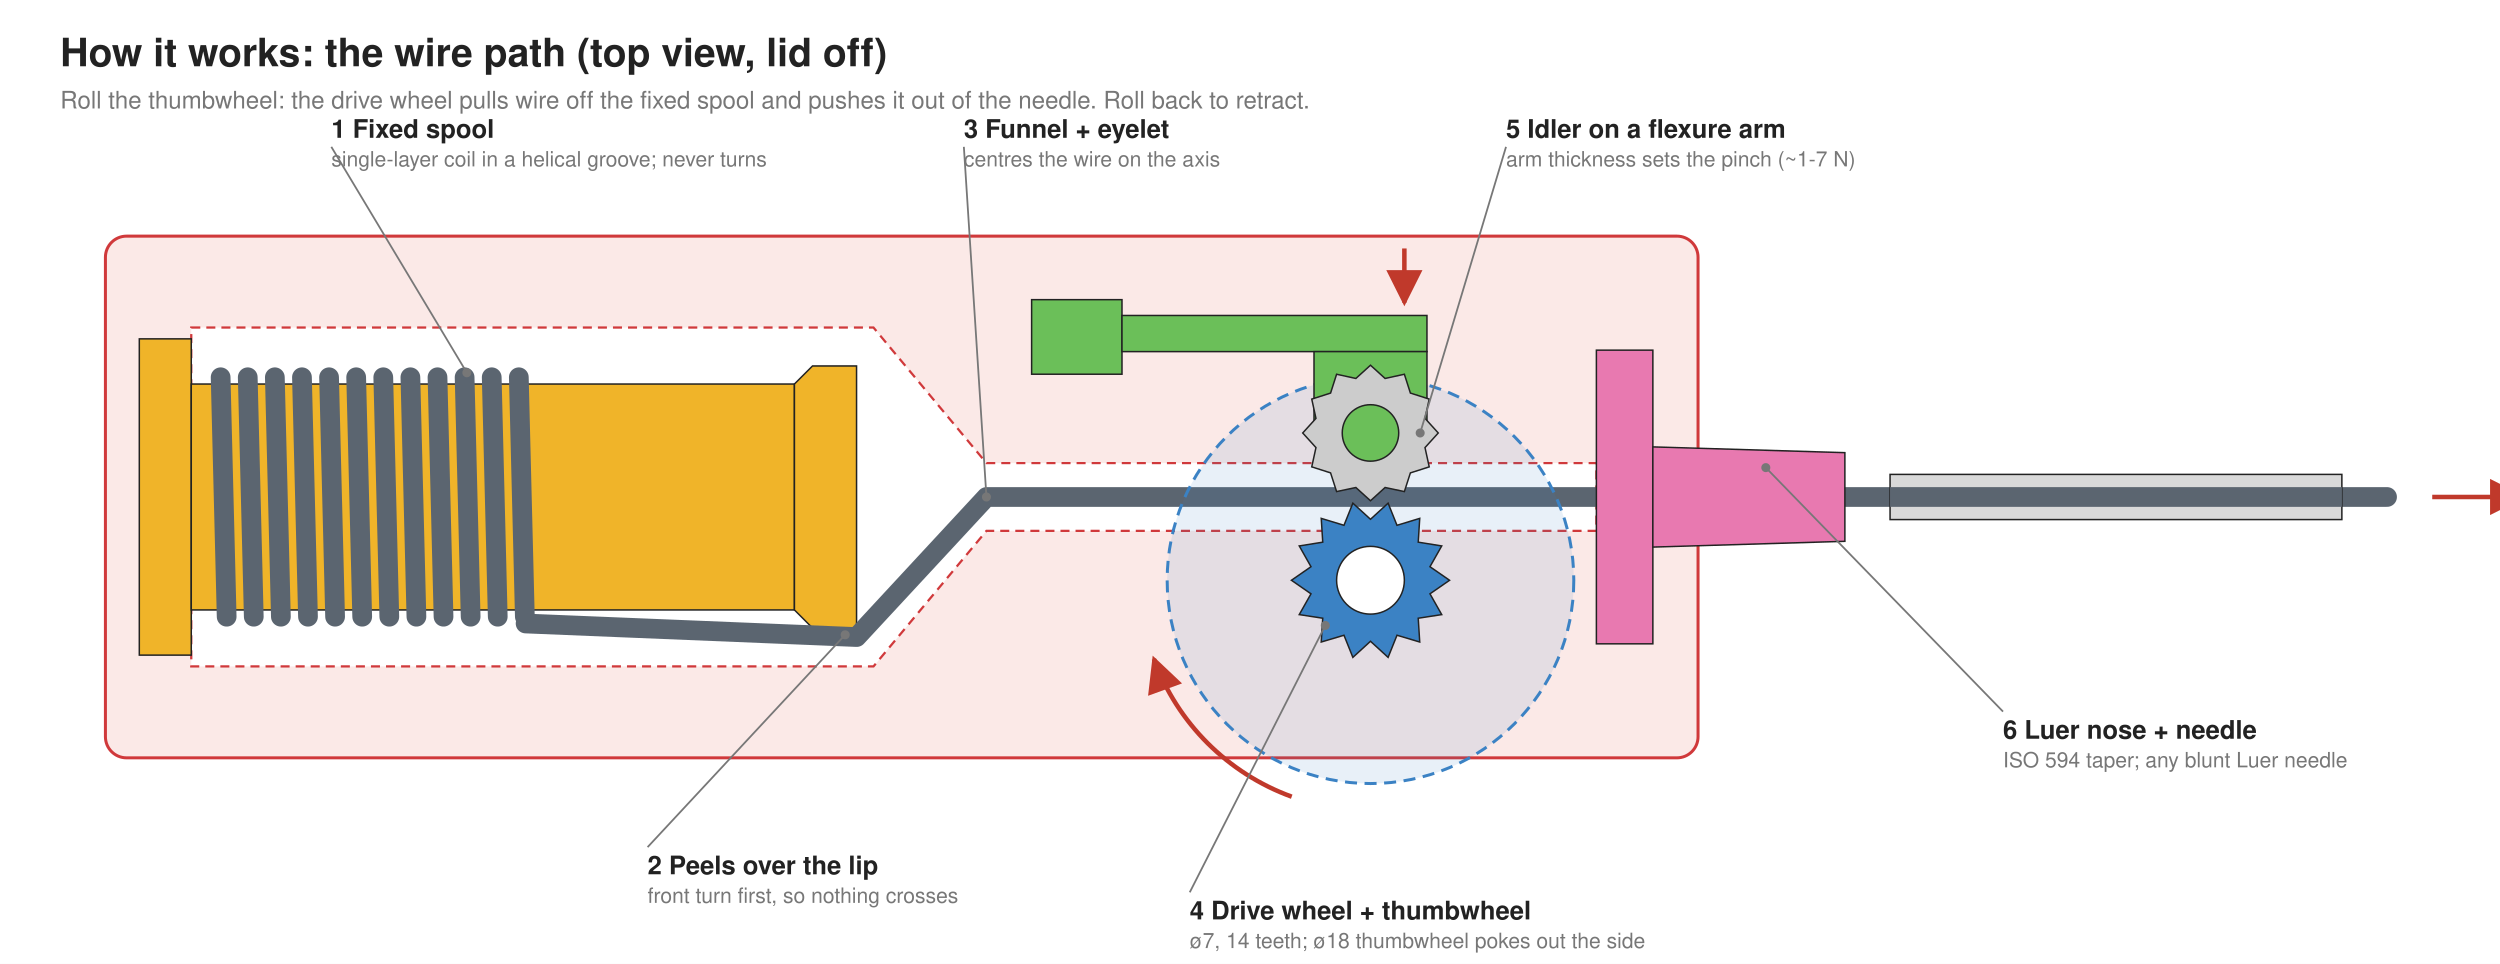
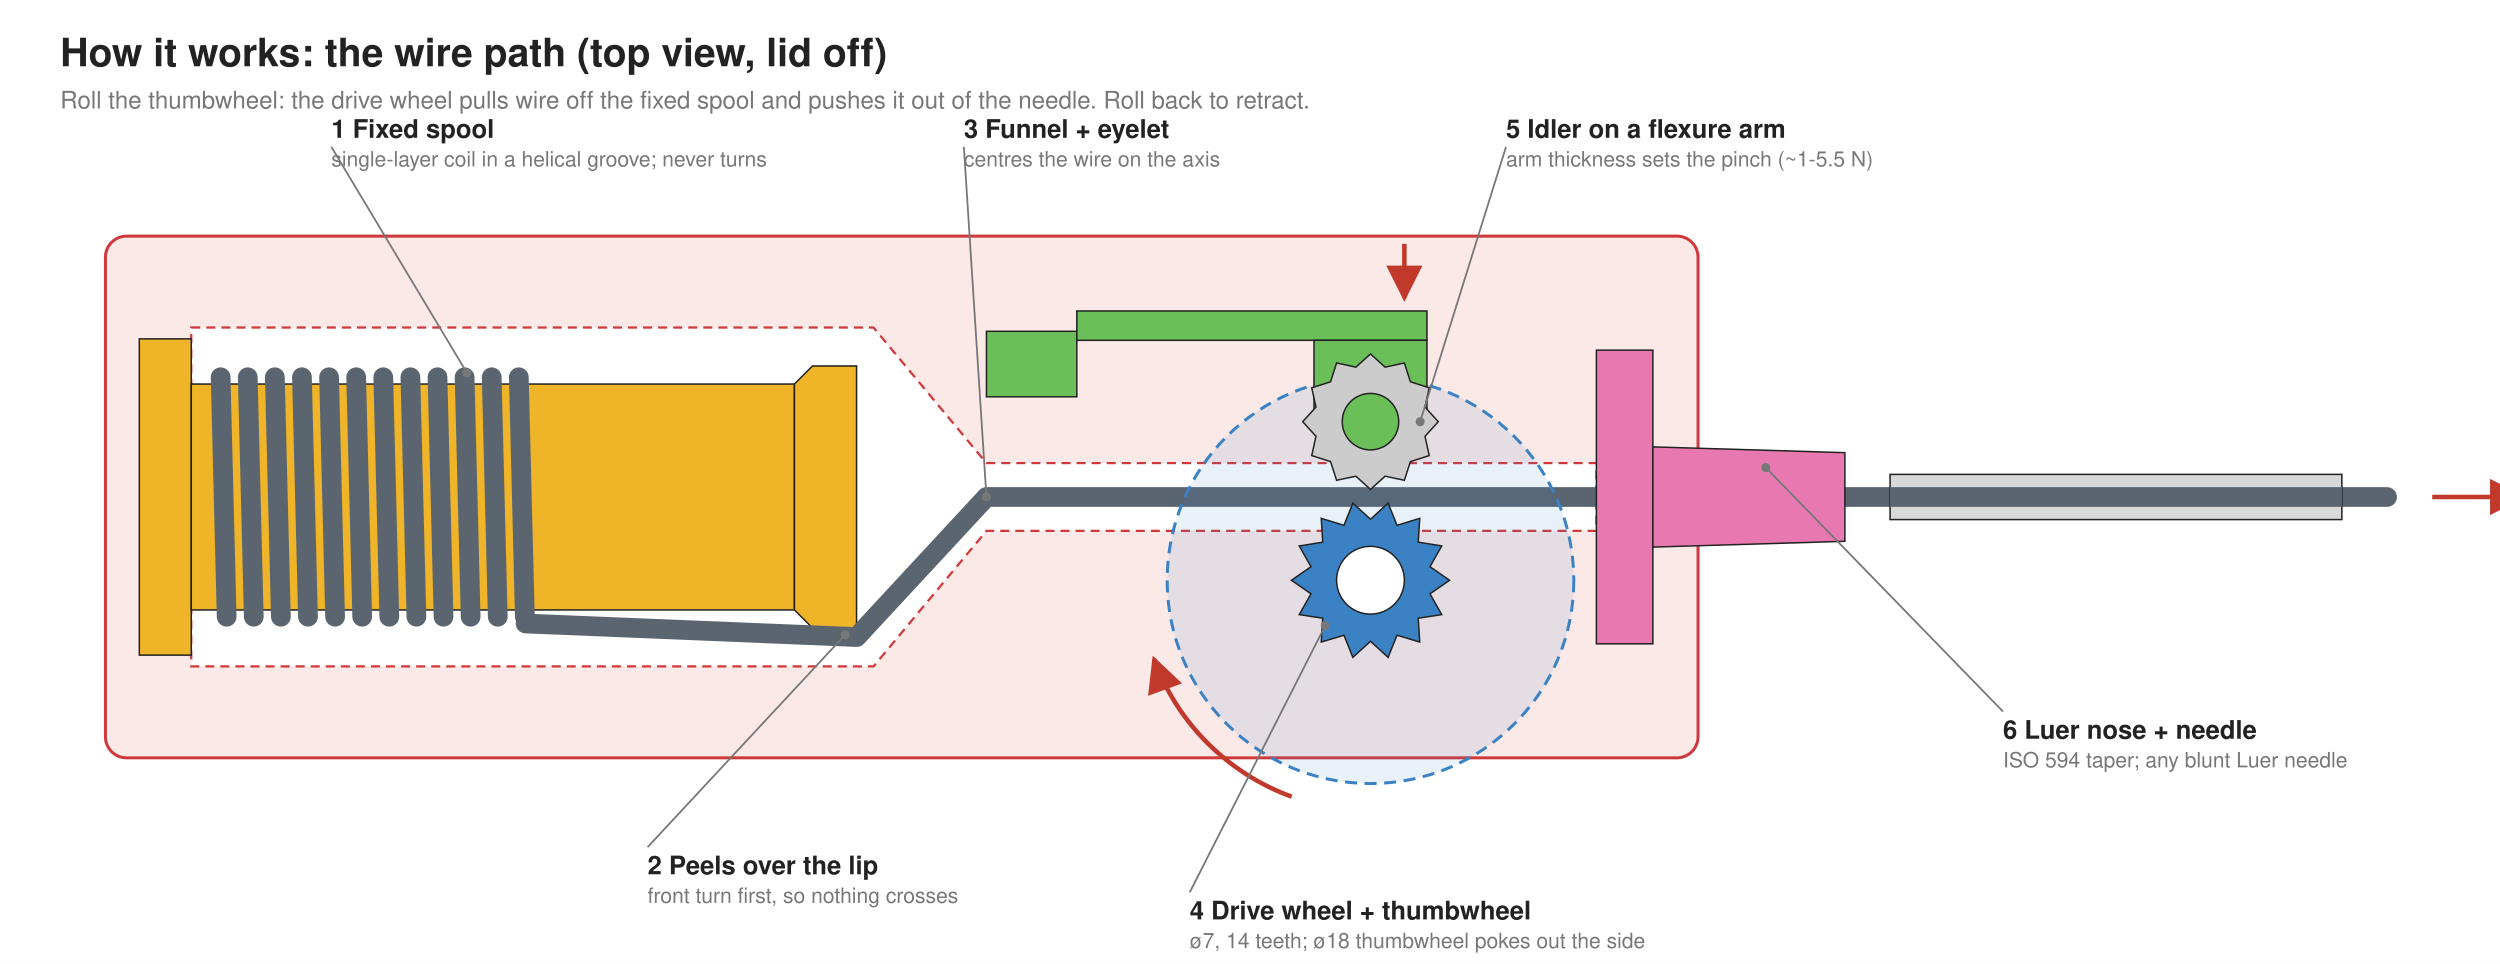
<svg xmlns="http://www.w3.org/2000/svg" width="1660" height="640" viewBox="0 0 1660 640">
  <defs>
    <marker id="a" viewBox="0 0 10 10" refX="9" refY="5" markerWidth="7" markerHeight="7" orient="auto-start-reverse">
      <path d="M0,0 L10,5 L0,10 z" fill="#222" />
    </marker>
    <marker id="r" viewBox="0 0 10 10" refX="9" refY="5" markerWidth="8" markerHeight="8" orient="auto-start-reverse">
      <path d="M0,0 L10,5 L0,10 z" fill="#c0392b" />
    </marker>
  </defs>
  <rect width="1660" height="640" fill="white" />
  <text x="40" y="44" font-family="Helvetica, Arial, sans-serif" font-size="26" font-weight="bold" fill="#222">How it works: the wire path (top view, lid off)</text>
  <text x="40" y="72" font-family="Helvetica, Arial, sans-serif" font-size="16" fill="#777">Roll the thumbwheel: the drive wheel pulls wire off the fixed spool and pushes it out of the needle. Roll back to retract.</text>
  <rect x="70" y="156.795" width="1057.5" height="346.41" rx="14" fill="#fbe9e7" stroke="#d0393b" stroke-width="2" />
  <path d="M127.0,217.5 L580,217.5 L655,307.5 L1060.0,307.5 L1060.0,352.5 L655,352.5 L580,442.5 L127.0,442.5 Z" fill="white" stroke="#d0393b" stroke-width="1.5" stroke-dasharray="6 4" />
  <rect x="92.5" y="225" width="34.5" height="210" fill="#f0b429" stroke="#222" />
  <rect x="127.0" y="255.0" width="400.5" height="150" fill="#f0b429" stroke="#222" />
  <path d="M527.5,255.0 L539.5,243.0 L568.75,243.0 L568.75,417.0 L539.5,417.0 L527.5,405.0 Z" fill="#f0b429" stroke="#222" />
  <line x1="146.5" y1="250.5" x2="150.5" y2="409.5" stroke="#5b6570" stroke-width="13.1" stroke-linecap="round" />
  <line x1="164.5" y1="250.5" x2="168.5" y2="409.5" stroke="#5b6570" stroke-width="13.1" stroke-linecap="round" />
  <line x1="182.5" y1="250.5" x2="186.5" y2="409.5" stroke="#5b6570" stroke-width="13.1" stroke-linecap="round" />
  <line x1="200.5" y1="250.5" x2="204.5" y2="409.5" stroke="#5b6570" stroke-width="13.1" stroke-linecap="round" />
  <line x1="218.5" y1="250.5" x2="222.5" y2="409.5" stroke="#5b6570" stroke-width="13.1" stroke-linecap="round" />
  <line x1="236.5" y1="250.5" x2="240.5" y2="409.5" stroke="#5b6570" stroke-width="13.1" stroke-linecap="round" />
  <line x1="254.5" y1="250.5" x2="258.5" y2="409.5" stroke="#5b6570" stroke-width="13.1" stroke-linecap="round" />
  <line x1="272.5" y1="250.5" x2="276.5" y2="409.5" stroke="#5b6570" stroke-width="13.1" stroke-linecap="round" />
  <line x1="290.5" y1="250.5" x2="294.5" y2="409.5" stroke="#5b6570" stroke-width="13.1" stroke-linecap="round" />
  <line x1="308.5" y1="250.5" x2="312.5" y2="409.5" stroke="#5b6570" stroke-width="13.1" stroke-linecap="round" />
  <line x1="326.5" y1="250.5" x2="330.5" y2="409.5" stroke="#5b6570" stroke-width="13.1" stroke-linecap="round" />
  <line x1="344.5" y1="250.5" x2="348.5" y2="409.5" stroke="#5b6570" stroke-width="13.1" stroke-linecap="round" />
  <polyline points="349.0,414.0 568.8,423.0 655.0,330.0 1585.0,330.0" fill="none" stroke="#5b6570" stroke-width="13.1" stroke-linecap="round" stroke-linejoin="round" />
  <circle cx="910" cy="385.275" r="135.0" fill="#3b82c4" fill-opacity="0.12" stroke="#3b82c4" stroke-width="2" stroke-dasharray="8 5" />
  <polygon points="962.5,385.3 949.5,376.3 957.3,362.5 941.7,360.0 942.7,344.2 927.6,348.8 921.7,334.1 910.0,344.8 898.3,334.1 892.4,348.8 877.3,344.2 878.3,360.0 862.7,362.5 870.5,376.3 857.5,385.3 870.5,394.3 862.7,408.1 878.3,410.5 877.3,426.3 892.4,421.8 898.3,436.5 910.0,425.8 921.7,436.5 927.6,421.8 942.7,426.3 941.7,410.5 957.3,408.1 949.5,394.3" fill="#3b82c4" stroke="#222" />
  <circle cx="910" cy="385.275" r="22.5" fill="white" stroke="#222" />
-   <rect x="685" y="198.975" width="60" height="49.5" fill="#6bbf59" stroke="#222" />
-   <rect x="745" y="209.475" width="202.5" height="24.0" fill="#6bbf59" stroke="#222" />
-   <rect x="872.5" y="233.475" width="75" height="54" fill="#6bbf59" stroke="#222" />
-   <polygon points="955.0,287.5 946.2,277.8 949.0,265.0 936.5,261.0 932.5,248.5 919.7,251.3 910.0,242.5 900.3,251.3 887.5,248.5 883.5,261.0 871.0,265.0 873.8,277.8 865.0,287.5 873.8,297.2 871.0,310.0 883.5,314.0 887.5,326.4 900.3,323.7 910.0,332.5 919.7,323.7 932.5,326.4 936.5,314.0 949.0,310.0 946.2,297.2" fill="#cccccc" stroke="#222" />
-   <circle cx="910" cy="287.475" r="18.75" fill="#6bbf59" stroke="#222" />
+   <rect x="655" y="219.975" width="60" height="43.5" fill="#6bbf59" stroke="#222" />
+   <rect x="715" y="206.475" width="232.5" height="19.5" fill="#6bbf59" stroke="#222" />
+   <rect x="872.5" y="225.975" width="75" height="54" fill="#6bbf59" stroke="#222" />
+   <polygon points="955.0,280.0 946.2,270.3 949.0,257.5 936.5,253.5 932.5,241.0 919.7,243.8 910.0,235.0 900.3,243.8 887.5,241.0 883.5,253.5 871.0,257.5 873.8,270.3 865.0,280.0 873.8,289.7 871.0,302.5 883.5,306.5 887.5,318.9 900.3,316.2 910.0,325.0 919.7,316.2 932.5,318.9 936.5,306.5 949.0,302.5 946.2,289.7" fill="#cccccc" stroke="#222" />
+   <circle cx="910" cy="279.975" r="18.75" fill="#6bbf59" stroke="#222" />
  <rect x="1060.0" y="232.5" width="37.5" height="195" fill="#e879b0" stroke="#222" />
  <polygon points="1097.5,296.738 1225.0,300.562 1225.0,359.438 1097.5,363.262" fill="#e879b0" stroke="#222" />
  <rect x="1255.0" y="315" width="300.0" height="30" fill="#d9d9d9" stroke="#222" />
  <line x1="1255.0" y1="330" x2="1555.0" y2="330" stroke="#5b6570" stroke-width="13.1" />
  <path d="M857.7,529.0 A153.0,153.0 0 0 1 766.2,437.6" fill="none" stroke="#c0392b" stroke-width="3" marker-end="url(#r)" />
  <line x1="1615.0" y1="330" x2="1675.0" y2="330" stroke="#c0392b" stroke-width="3" marker-end="url(#r)" />
-   <line x1="932.5" y1="164.975" x2="932.5" y2="200.975" stroke="#c0392b" stroke-width="3" marker-end="url(#r)" />
+   <line x1="932.5" y1="161.975" x2="932.5" y2="197.975" stroke="#c0392b" stroke-width="3" marker-end="url(#r)" />
  <line x1="310.0" y1="247.5" x2="220.0" y2="97.5" stroke="#777" stroke-width="1.2" />
  <circle cx="310.0" cy="247.5" r="3" fill="#777" />
  <text x="220.0" y="91.5" font-family="Helvetica, Arial, sans-serif" font-size="17" font-weight="bold" fill="#222" text-anchor="start">1  Fixed spool</text>
  <text x="220.0" y="110.5" font-family="Helvetica, Arial, sans-serif" font-size="14" fill="#777" text-anchor="start">single-layer coil in a helical groove; never turns</text>
  <line x1="561.2" y1="421.5" x2="430.0" y2="562.5" stroke="#777" stroke-width="1.2" />
  <circle cx="561.2" cy="421.5" r="3" fill="#777" />
  <text x="430.0" y="580.5" font-family="Helvetica, Arial, sans-serif" font-size="17" font-weight="bold" fill="#222" text-anchor="start">2  Peels over the lip</text>
  <text x="430.0" y="599.5" font-family="Helvetica, Arial, sans-serif" font-size="14" fill="#777" text-anchor="start">front turn first, so nothing crosses</text>
  <line x1="655.0" y1="330.0" x2="640.0" y2="97.5" stroke="#777" stroke-width="1.2" />
  <circle cx="655.0" cy="330.0" r="3" fill="#777" />
  <text x="640.0" y="91.5" font-family="Helvetica, Arial, sans-serif" font-size="17" font-weight="bold" fill="#222" text-anchor="start">3  Funnel + eyelet</text>
  <text x="640.0" y="110.5" font-family="Helvetica, Arial, sans-serif" font-size="14" fill="#777" text-anchor="start">centres the wire on the axis</text>
  <line x1="880.0" y1="415.3" x2="790.0" y2="592.5" stroke="#777" stroke-width="1.2" />
  <circle cx="880.0" cy="415.3" r="3" fill="#777" />
  <text x="790.0" y="610.5" font-family="Helvetica, Arial, sans-serif" font-size="17" font-weight="bold" fill="#222" text-anchor="start">4  Drive wheel + thumbwheel</text>
  <text x="790.0" y="629.5" font-family="Helvetica, Arial, sans-serif" font-size="14" fill="#777" text-anchor="start">ø7, 14 teeth; ø18 thumbwheel pokes out the side</text>
-   <line x1="943.0" y1="287.5" x2="1000.0" y2="97.5" stroke="#777" stroke-width="1.2" />
-   <circle cx="943.0" cy="287.5" r="3" fill="#777" />
+   <line x1="943.0" y1="280.0" x2="1000.0" y2="97.5" stroke="#777" stroke-width="1.2" />
+   <circle cx="943.0" cy="280.0" r="3" fill="#777" />
  <text x="1000.0" y="91.5" font-family="Helvetica, Arial, sans-serif" font-size="17" font-weight="bold" fill="#222" text-anchor="start">5  Idler on a flexure arm</text>
-   <text x="1000.0" y="110.5" font-family="Helvetica, Arial, sans-serif" font-size="14" fill="#777" text-anchor="start">arm thickness sets the pinch (~1-7 N)</text>
+   <text x="1000.0" y="110.5" font-family="Helvetica, Arial, sans-serif" font-size="14" fill="#777" text-anchor="start">arm thickness sets the pinch (~1-5.5 N)</text>
  <line x1="1172.5" y1="310.5" x2="1330.0" y2="472.5" stroke="#777" stroke-width="1.2" />
  <circle cx="1172.5" cy="310.5" r="3" fill="#777" />
  <text x="1330.0" y="490.5" font-family="Helvetica, Arial, sans-serif" font-size="17" font-weight="bold" fill="#222" text-anchor="start">6  Luer nose + needle</text>
  <text x="1330.0" y="509.5" font-family="Helvetica, Arial, sans-serif" font-size="14" fill="#777" text-anchor="start">ISO 594 taper; any blunt Luer needle</text>
</svg>
